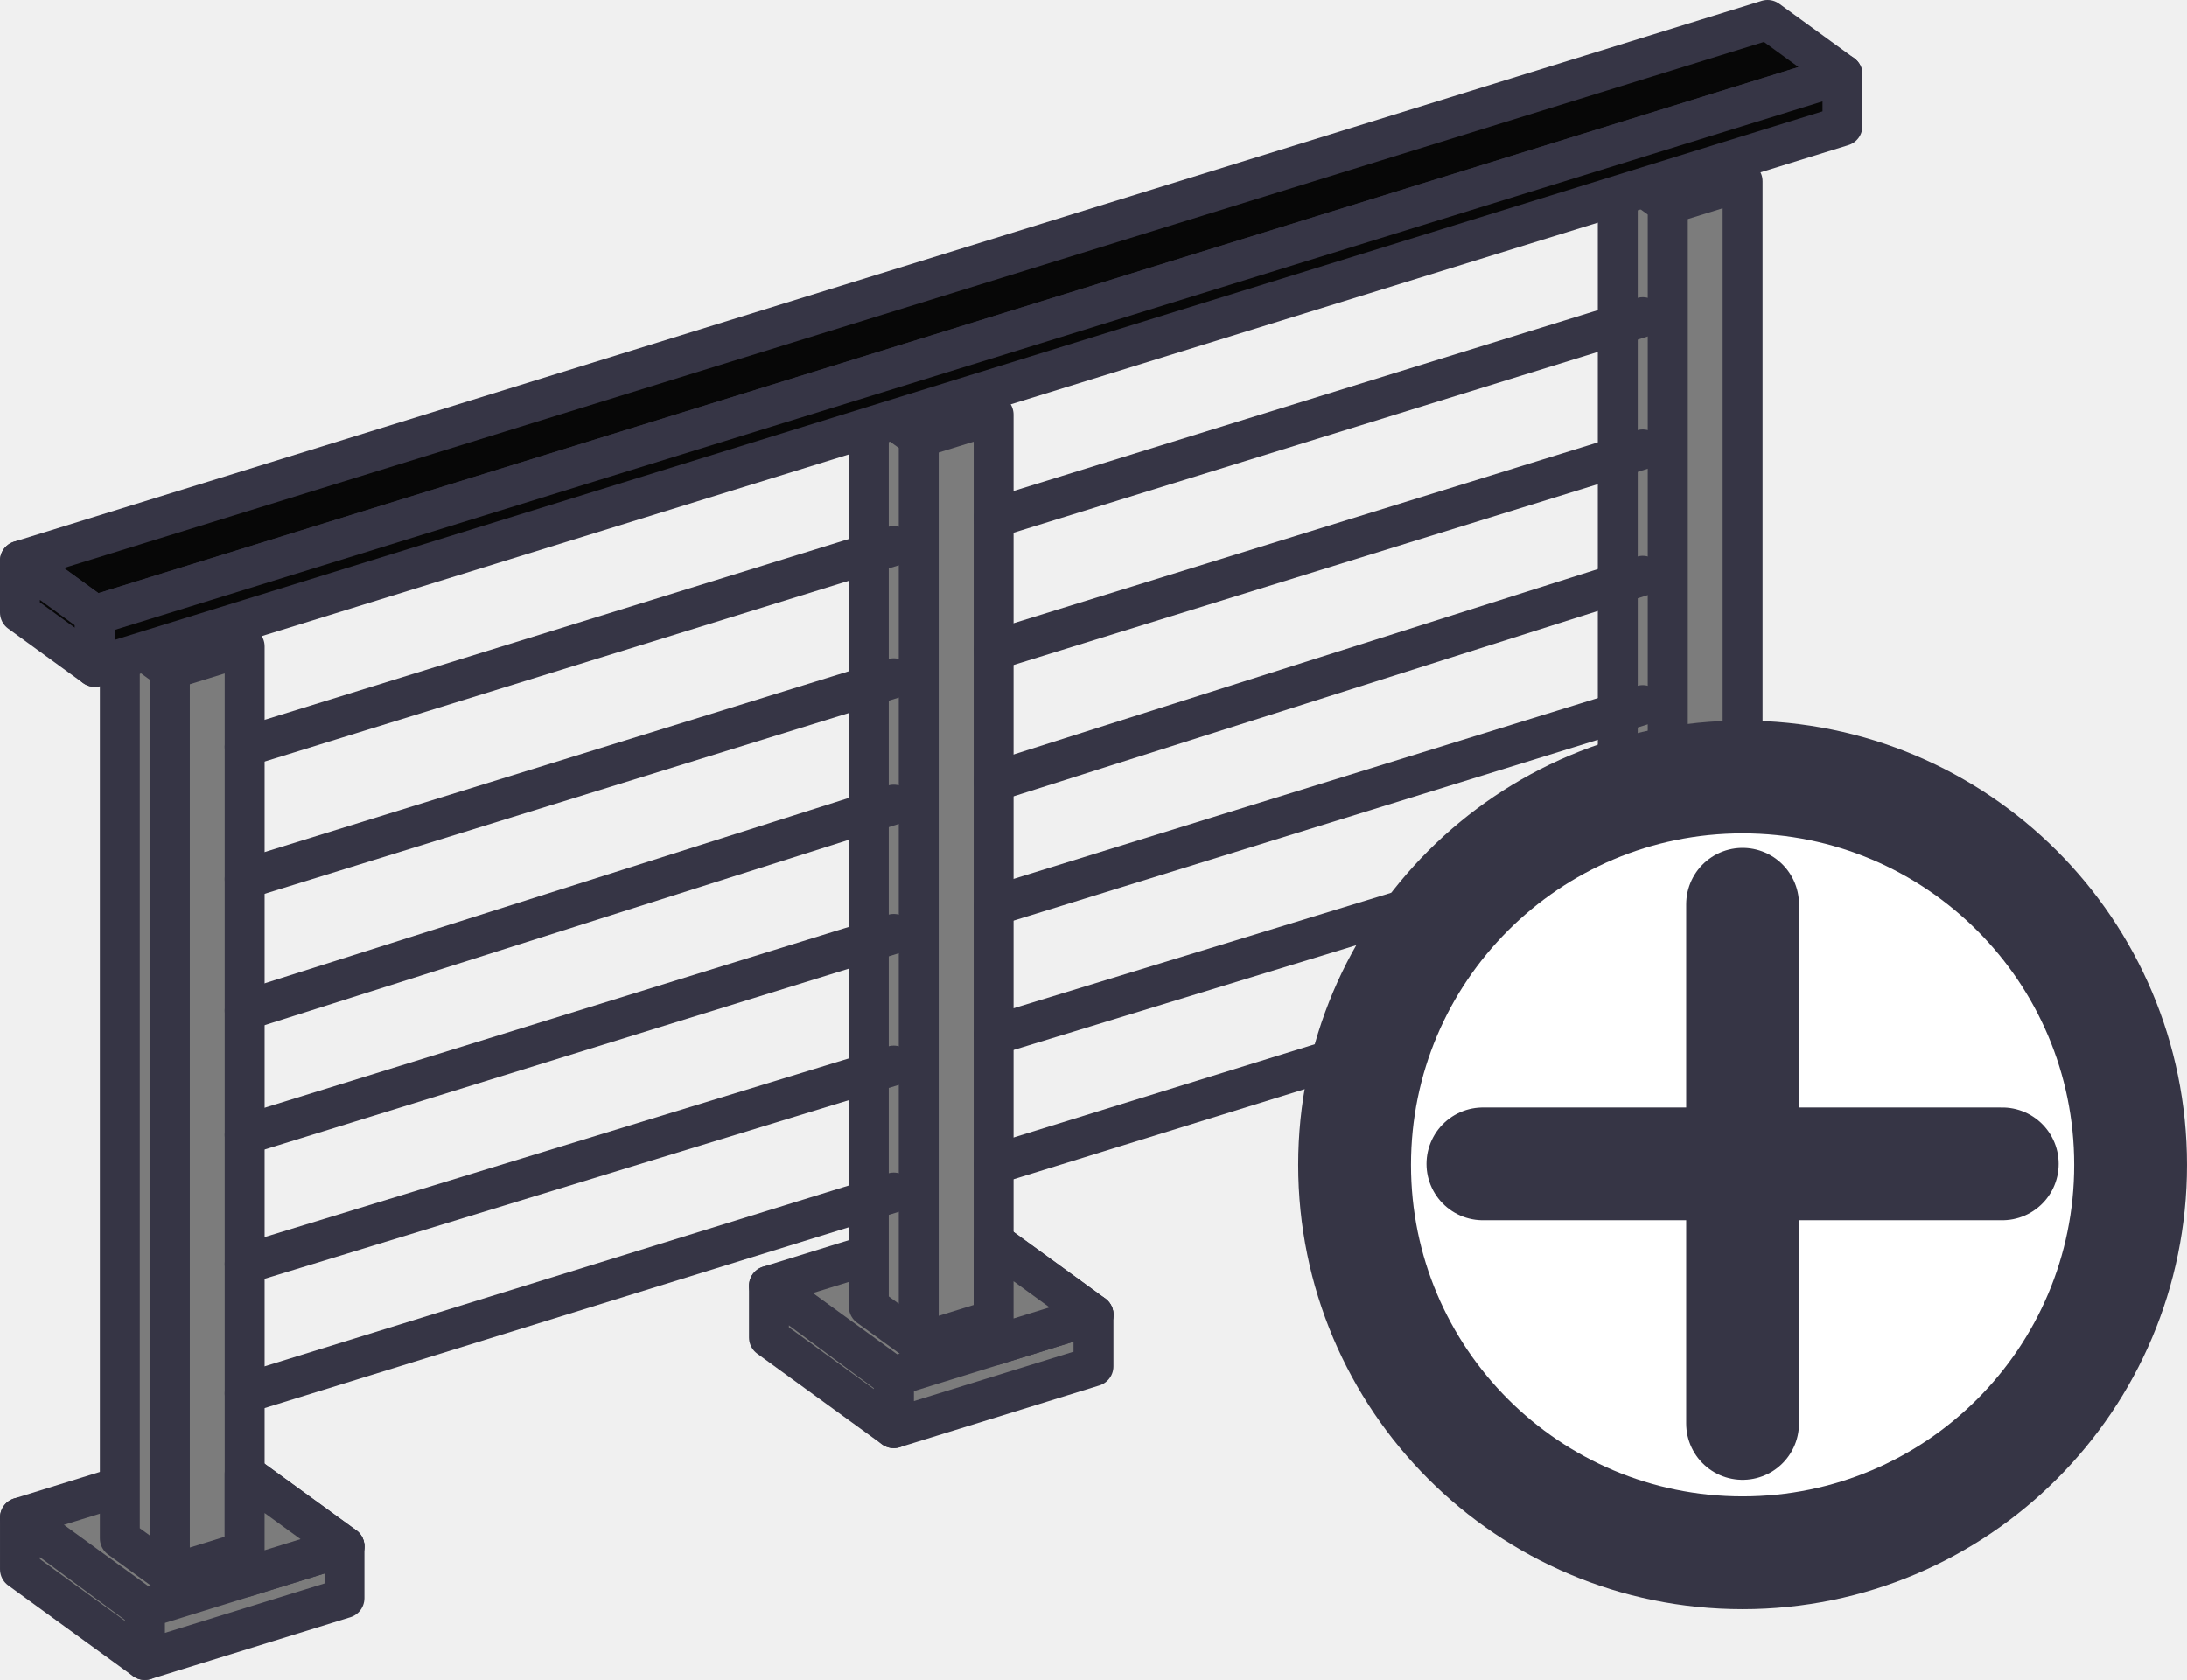
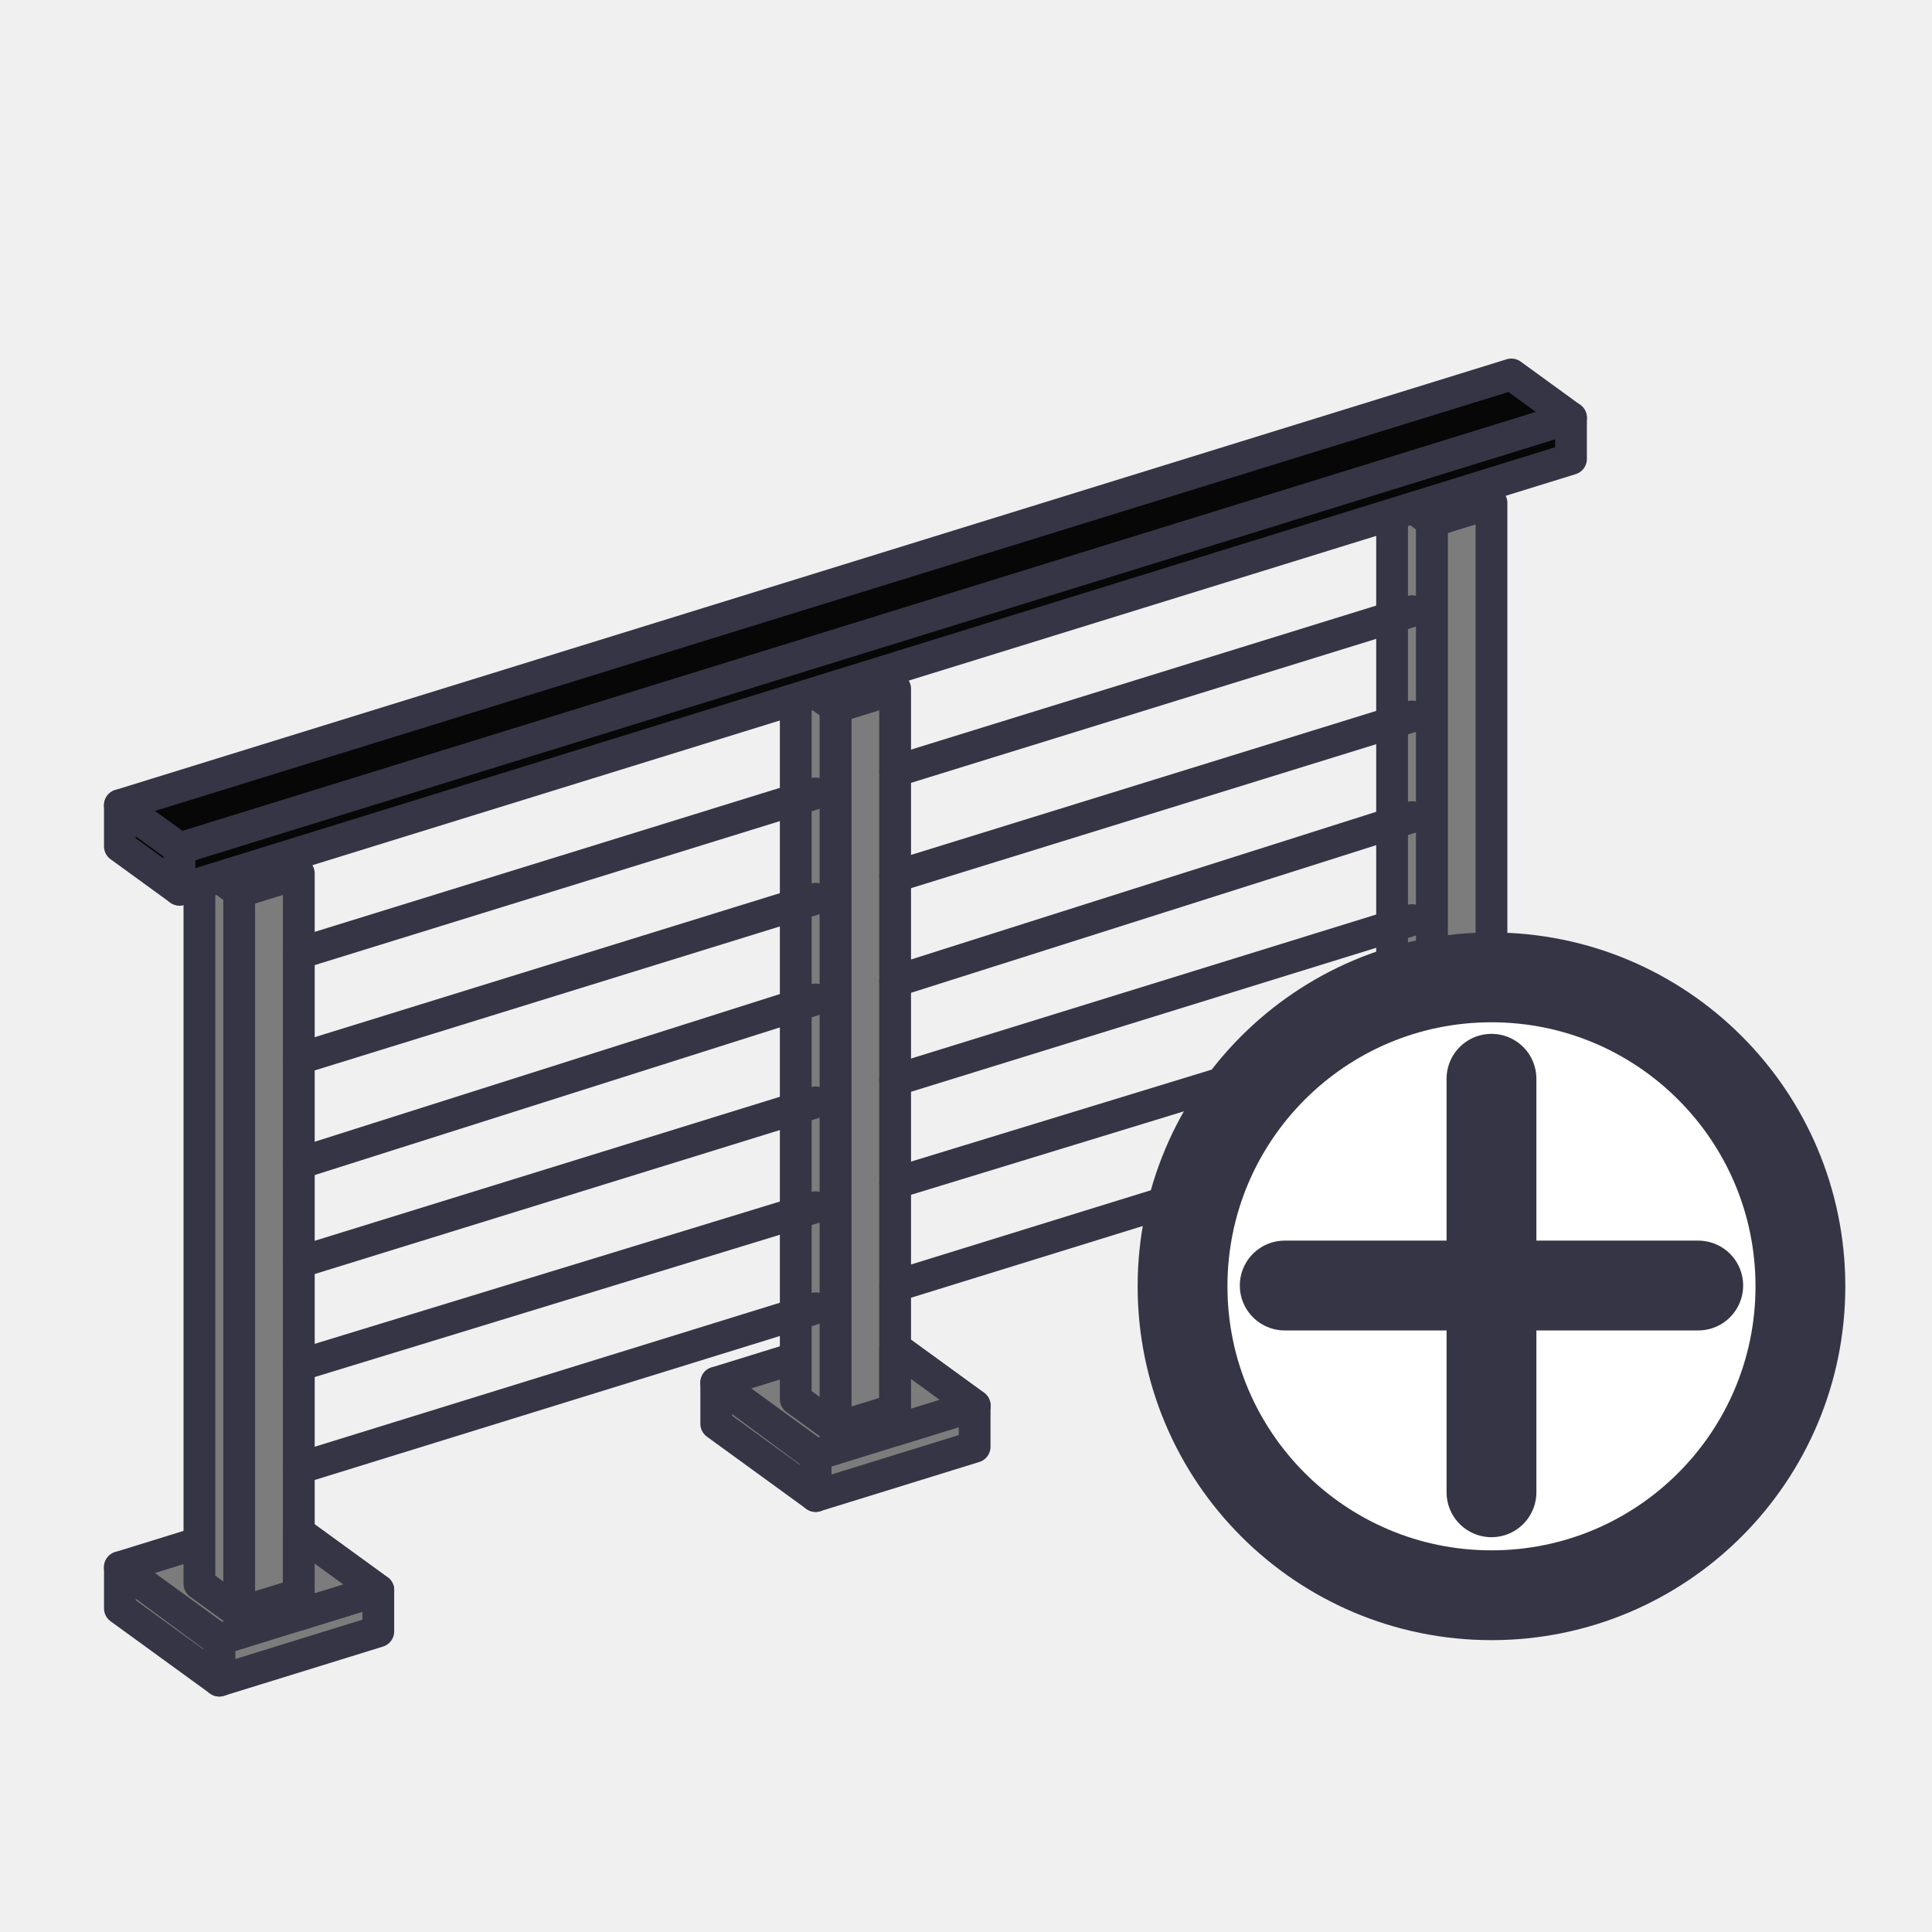
- <svg xmlns="http://www.w3.org/2000/svg" width="93.003mm" height="71.459mm" viewBox="0 0 93.003 71.459" version="1.1" id="svg1" xml:space="preserve">
+ <svg xmlns="http://www.w3.org/2000/svg" width="103.188mm" height="103.188mm" viewBox="0 0 103.188 103.188" version="1.1" id="svg1" xml:space="preserve">
  <defs id="defs1" />
-   <g id="layer7" transform="translate(-137.1698,-398.7226)">
-     <g id="g152" transform="translate(1.061684,-1.428649)">
+   <g id="layer6" transform="translate(-21.16666,-742.6853)">
+     <rect style="display:inline;fill:none;stroke:#363545;stroke-width:1.21875e-08;stroke-linecap:round;stroke-linejoin:round;stroke-miterlimit:4.1;stroke-dasharray:none;stroke-dashoffset:7.697" id="rect3-7-16-4" width="103.188" height="103.188" x="19.579" y="648.229" />
+   </g>
+   <g id="layer7" transform="translate(-142.1981,-729.3509)">
+     <g id="g152" transform="translate(11.64502,348.3507)">
      <path style="fill:#7c7c7c;fill-opacity:1;stroke:#363545;stroke-width:1.697;stroke-linecap:round;stroke-linejoin:round;stroke-miterlimit:4.1;stroke-dasharray:none;stroke-opacity:1" d="m 136.957,464.705 8.493,-2.629 5.308,3.857 -8.493,2.629 z" id="path152" />
      <path style="fill:#7c7c7c;fill-opacity:1;stroke:#363545;stroke-width:1.697;stroke-linecap:round;stroke-linejoin:round;stroke-miterlimit:4.1;stroke-dasharray:none;stroke-opacity:1" d="m 143.327,467.133 v -38.5 l 3.185,-0.986 v 38.5 z" id="path146" />
      <path style="fill:#7c7c7c;fill-opacity:1;stroke:#363545;stroke-width:1.697;stroke-linecap:round;stroke-linejoin:round;stroke-miterlimit:4.1;stroke-dasharray:none;stroke-opacity:1" d="m 143.327,428.633 -2.123,-1.543 v 38.5 l 2.123,1.543 z" id="path147" />
      <path style="fill:#7c7c7c;fill-opacity:1;stroke:#363545;stroke-width:1.697;stroke-linecap:round;stroke-linejoin:round;stroke-miterlimit:4.1;stroke-dasharray:none;stroke-opacity:1" d="m 142.265,470.762 v -2.2 l 8.493,-2.629 v 2.2 z" id="path149" />
      <path style="fill:#7c7c7c;fill-opacity:1;stroke:#363545;stroke-width:1.697;stroke-linecap:round;stroke-linejoin:round;stroke-miterlimit:4.1;stroke-dasharray:none;stroke-opacity:1" d="m 142.265,468.631 -5.308,-3.926 v 2.2 l 5.308,3.857 z" id="path150" />
      <path style="fill:#7c7c7c;fill-opacity:1;stroke:#363545;stroke-width:1.697;stroke-linecap:round;stroke-linejoin:round;stroke-miterlimit:4.1;stroke-dasharray:none;stroke-opacity:1" d="m 150.758,465.932 -4.247,-3.085 v 4.4 z" id="path151" />
    </g>
-     <g id="g152-3" transform="translate(32.91207,-11.28799)">
+     <g id="g152-3" transform="translate(43.4954,338.4913)">
      <path style="fill:#7c7c7c;fill-opacity:1;stroke:#363545;stroke-width:1.697;stroke-linecap:round;stroke-linejoin:round;stroke-miterlimit:4.1;stroke-dasharray:none;stroke-opacity:1" d="m 136.957,464.705 8.493,-2.629 5.308,3.857 -8.493,2.629 z" id="path152-4" />
      <path style="fill:#7c7c7c;fill-opacity:1;stroke:#363545;stroke-width:1.697;stroke-linecap:round;stroke-linejoin:round;stroke-miterlimit:4.1;stroke-dasharray:none;stroke-opacity:1" d="m 143.327,467.133 v -38.5 l 3.185,-0.986 v 38.5 z" id="path146-2" />
      <path style="fill:#7c7c7c;fill-opacity:1;stroke:#363545;stroke-width:1.697;stroke-linecap:round;stroke-linejoin:round;stroke-miterlimit:4.1;stroke-dasharray:none;stroke-opacity:1" d="m 143.327,428.633 -2.123,-1.543 v 38.5 l 2.123,1.543 z" id="path147-9" />
      <path style="fill:#7c7c7c;fill-opacity:1;stroke:#363545;stroke-width:1.697;stroke-linecap:round;stroke-linejoin:round;stroke-miterlimit:4.1;stroke-dasharray:none;stroke-opacity:1" d="m 142.265,470.762 v -2.2 l 8.493,-2.629 v 2.2 z" id="path149-9" />
      <path style="fill:#7c7c7c;fill-opacity:1;stroke:#363545;stroke-width:1.697;stroke-linecap:round;stroke-linejoin:round;stroke-miterlimit:4.1;stroke-dasharray:none;stroke-opacity:1" d="m 142.265,468.631 -5.308,-3.926 v 2.2 l 5.308,3.857 z" id="path150-2" />
      <path style="fill:#7c7c7c;fill-opacity:1;stroke:#363545;stroke-width:1.697;stroke-linecap:round;stroke-linejoin:round;stroke-miterlimit:4.1;stroke-dasharray:none;stroke-opacity:1" d="m 150.758,465.932 -4.247,-3.085 v 4.4 z" id="path151-8" />
    </g>
-     <g id="g152-0" transform="translate(64.76246,-21.21625)">
+     <g id="g152-0" transform="translate(75.34579,328.5631)">
      <path style="fill:#7c7c7c;fill-opacity:1;stroke:#363545;stroke-width:1.697;stroke-linecap:round;stroke-linejoin:round;stroke-miterlimit:4.1;stroke-dasharray:none;stroke-opacity:1" d="m 136.957,464.705 8.493,-2.629 5.308,3.857 -8.493,2.629 z" id="path152-1" />
      <path style="fill:#7c7c7c;fill-opacity:1;stroke:#363545;stroke-width:1.697;stroke-linecap:round;stroke-linejoin:round;stroke-miterlimit:4.1;stroke-dasharray:none;stroke-opacity:1" d="m 143.327,467.133 v -38.5 l 3.185,-0.986 v 38.5 z" id="path146-25" />
      <path style="fill:#7c7c7c;fill-opacity:1;stroke:#363545;stroke-width:1.697;stroke-linecap:round;stroke-linejoin:round;stroke-miterlimit:4.1;stroke-dasharray:none;stroke-opacity:1" d="m 143.327,428.633 -2.123,-1.543 v 38.5 l 2.123,1.543 z" id="path147-2" />
      <path style="fill:#7c7c7c;fill-opacity:1;stroke:#363545;stroke-width:1.697;stroke-linecap:round;stroke-linejoin:round;stroke-miterlimit:4.1;stroke-dasharray:none;stroke-opacity:1" d="m 142.265,470.762 v -2.2 l 8.493,-2.629 v 2.2 z" id="path149-8" />
      <path style="fill:#7c7c7c;fill-opacity:1;stroke:#363545;stroke-width:1.697;stroke-linecap:round;stroke-linejoin:round;stroke-miterlimit:4.1;stroke-dasharray:none;stroke-opacity:1" d="m 142.265,468.631 -5.308,-3.926 v 2.2 l 5.308,3.857 z" id="path150-3" />
      <path style="fill:#7c7c7c;fill-opacity:1;stroke:#363545;stroke-width:1.697;stroke-linecap:round;stroke-linejoin:round;stroke-miterlimit:4.1;stroke-dasharray:none;stroke-opacity:1" d="m 150.758,465.932 -4.247,-3.085 v 4.4 z" id="path151-2" />
    </g>
-     <g id="g155">
+     <g id="g155" transform="translate(10.58333,349.7793)">
      <path style="fill:#070707;fill-opacity:1;stroke:#363545;stroke-width:1.697;stroke-linecap:round;stroke-linejoin:round;stroke-miterlimit:4.1;stroke-dasharray:none;stroke-opacity:1" d="m 141.203,424.89 74.318,-23.005 -3.185,-2.314 -74.318,23.005 z" id="path153" />
      <path style="fill:#070707;fill-opacity:1;stroke:#363545;stroke-width:1.697;stroke-linecap:round;stroke-linejoin:round;stroke-miterlimit:4.1;stroke-dasharray:none;stroke-opacity:1" d="m 138.018,422.576 v 2.2 l 3.185,2.314 v -2.2 z" id="path154" />
      <path style="fill:#070707;fill-opacity:1;stroke:#363545;stroke-width:1.697;stroke-linecap:round;stroke-linejoin:round;stroke-miterlimit:4.1;stroke-dasharray:none;stroke-opacity:1" d="m 141.203,427.09 74.318,-23.005 v -2.2 l -74.318,23.005 z" id="path155" />
    </g>
-     <g id="g162">
+     <g id="g162" transform="translate(10.58333,349.7793)">
      <path style="fill:#070707;fill-opacity:1;stroke:#363545;stroke-width:1.697;stroke-linecap:round;stroke-linejoin:round;stroke-miterlimit:4.1;stroke-dasharray:none;stroke-opacity:1" d="m 147.573,441.711 27.604,-8.762" id="path157" />
      <path style="fill:#070707;fill-opacity:1;stroke:#363545;stroke-width:1.697;stroke-linecap:round;stroke-linejoin:round;stroke-miterlimit:4.1;stroke-dasharray:none;stroke-opacity:1" d="m 147.573,446.993 27.604,-8.545" id="path158" />
      <path style="fill:#070707;fill-opacity:1;stroke:#363545;stroke-width:1.697;stroke-linecap:round;stroke-linejoin:round;stroke-miterlimit:4.1;stroke-dasharray:none;stroke-opacity:1" d="m 147.573,452.493 27.604,-8.444" id="path159" />
      <path style="fill:#070707;fill-opacity:1;stroke:#363545;stroke-width:1.697;stroke-linecap:round;stroke-linejoin:round;stroke-miterlimit:4.1;stroke-dasharray:none;stroke-opacity:1" d="m 147.573,457.993 27.604,-8.545" id="path160" />
      <path style="fill:#070707;fill-opacity:1;stroke:#363545;stroke-width:1.697;stroke-linecap:round;stroke-linejoin:round;stroke-miterlimit:4.1;stroke-dasharray:none;stroke-opacity:1" d="m 147.573,430.493 27.604,-8.545" id="path162" />
      <path style="fill:#070707;fill-opacity:1;stroke:#363545;stroke-width:1.697;stroke-linecap:round;stroke-linejoin:round;stroke-miterlimit:4.1;stroke-dasharray:none;stroke-opacity:1" d="m 147.573,436.118 27.604,-8.545" id="path162-1" />
    </g>
-     <g id="g162-7" transform="translate(31.85039,-9.734353)">
+     <g id="g162-7" transform="translate(42.43372,340.045)">
      <path style="fill:#070707;fill-opacity:1;stroke:#363545;stroke-width:1.697;stroke-linecap:round;stroke-linejoin:round;stroke-miterlimit:4.1;stroke-dasharray:none;stroke-opacity:1" d="m 147.573,441.711 27.604,-8.762" id="path157-8" />
      <path style="fill:#070707;fill-opacity:1;stroke:#363545;stroke-width:1.697;stroke-linecap:round;stroke-linejoin:round;stroke-miterlimit:4.1;stroke-dasharray:none;stroke-opacity:1" d="m 147.573,446.993 27.604,-8.545" id="path158-6" />
      <path style="fill:#070707;fill-opacity:1;stroke:#363545;stroke-width:1.697;stroke-linecap:round;stroke-linejoin:round;stroke-miterlimit:4.1;stroke-dasharray:none;stroke-opacity:1" d="m 147.573,452.493 27.604,-8.444" id="path159-5" />
      <path style="fill:#070707;fill-opacity:1;stroke:#363545;stroke-width:1.697;stroke-linecap:round;stroke-linejoin:round;stroke-miterlimit:4.1;stroke-dasharray:none;stroke-opacity:1" d="m 147.573,457.993 27.604,-8.545" id="path160-4" />
      <path style="fill:#070707;fill-opacity:1;stroke:#363545;stroke-width:1.697;stroke-linecap:round;stroke-linejoin:round;stroke-miterlimit:4.1;stroke-dasharray:none;stroke-opacity:1" d="m 147.573,430.493 27.604,-8.545" id="path162-6" />
      <path style="fill:#070707;fill-opacity:1;stroke:#363545;stroke-width:1.697;stroke-linecap:round;stroke-linejoin:round;stroke-miterlimit:4.1;stroke-dasharray:none;stroke-opacity:1" d="m 147.573,436.118 27.604,-8.545" id="path162-1-6" />
    </g>
    <g id="layer4-8" transform="translate(55.20587,287.0205)">
-       <circle style="fill:#ffffff;fill-opacity:1;stroke:#363545;stroke-width:4.797;stroke-linecap:round;stroke-linejoin:round;stroke-miterlimit:4.1;stroke-dasharray:none;stroke-opacity:1" id="path25-6" cx="156.068" cy="161.253" r="16.5" />
-       <path style="fill:#ffffff;fill-opacity:1;stroke:#363545;stroke-width:4.797;stroke-linecap:round;stroke-linejoin:round;stroke-miterlimit:4.1;stroke-dasharray:none;stroke-opacity:1" d="M 156.068,172.253 V 150.167" id="path27-6" />
-       <path style="fill:#ffffff;fill-opacity:1;stroke:#363545;stroke-width:4.797;stroke-linecap:round;stroke-linejoin:round;stroke-miterlimit:4.1;stroke-dasharray:none;stroke-opacity:1" d="m 145.025,161.21 22.086,1e-5" id="path27-3-8" />
+       <circle style="fill:#ffffff;fill-opacity:1;stroke:#363545;stroke-width:4.797;stroke-linecap:round;stroke-linejoin:round;stroke-miterlimit:4.1;stroke-dasharray:none;stroke-opacity:1" id="path25-6" cx="166.652" cy="511.032" r="16.5" />
+       <path style="fill:#ffffff;fill-opacity:1;stroke:#363545;stroke-width:4.797;stroke-linecap:round;stroke-linejoin:round;stroke-miterlimit:4.1;stroke-dasharray:none;stroke-opacity:1" d="M 166.652,522.033 V 499.947" id="path27-6" />
+       <path style="fill:#ffffff;fill-opacity:1;stroke:#363545;stroke-width:4.797;stroke-linecap:round;stroke-linejoin:round;stroke-miterlimit:4.1;stroke-dasharray:none;stroke-opacity:1" d="m 155.609,510.99 22.086,1e-5" id="path27-3-8" />
    </g>
+     <rect style="display:inline;fill:none;stroke:#363545;stroke-width:1.21875e-08;stroke-linecap:round;stroke-linejoin:round;stroke-miterlimit:4.1;stroke-dasharray:none;stroke-dashoffset:7.697" id="rect3-7-16-3" width="103.188" height="103.188" x="142.198" y="729.351" />
  </g>
</svg>
